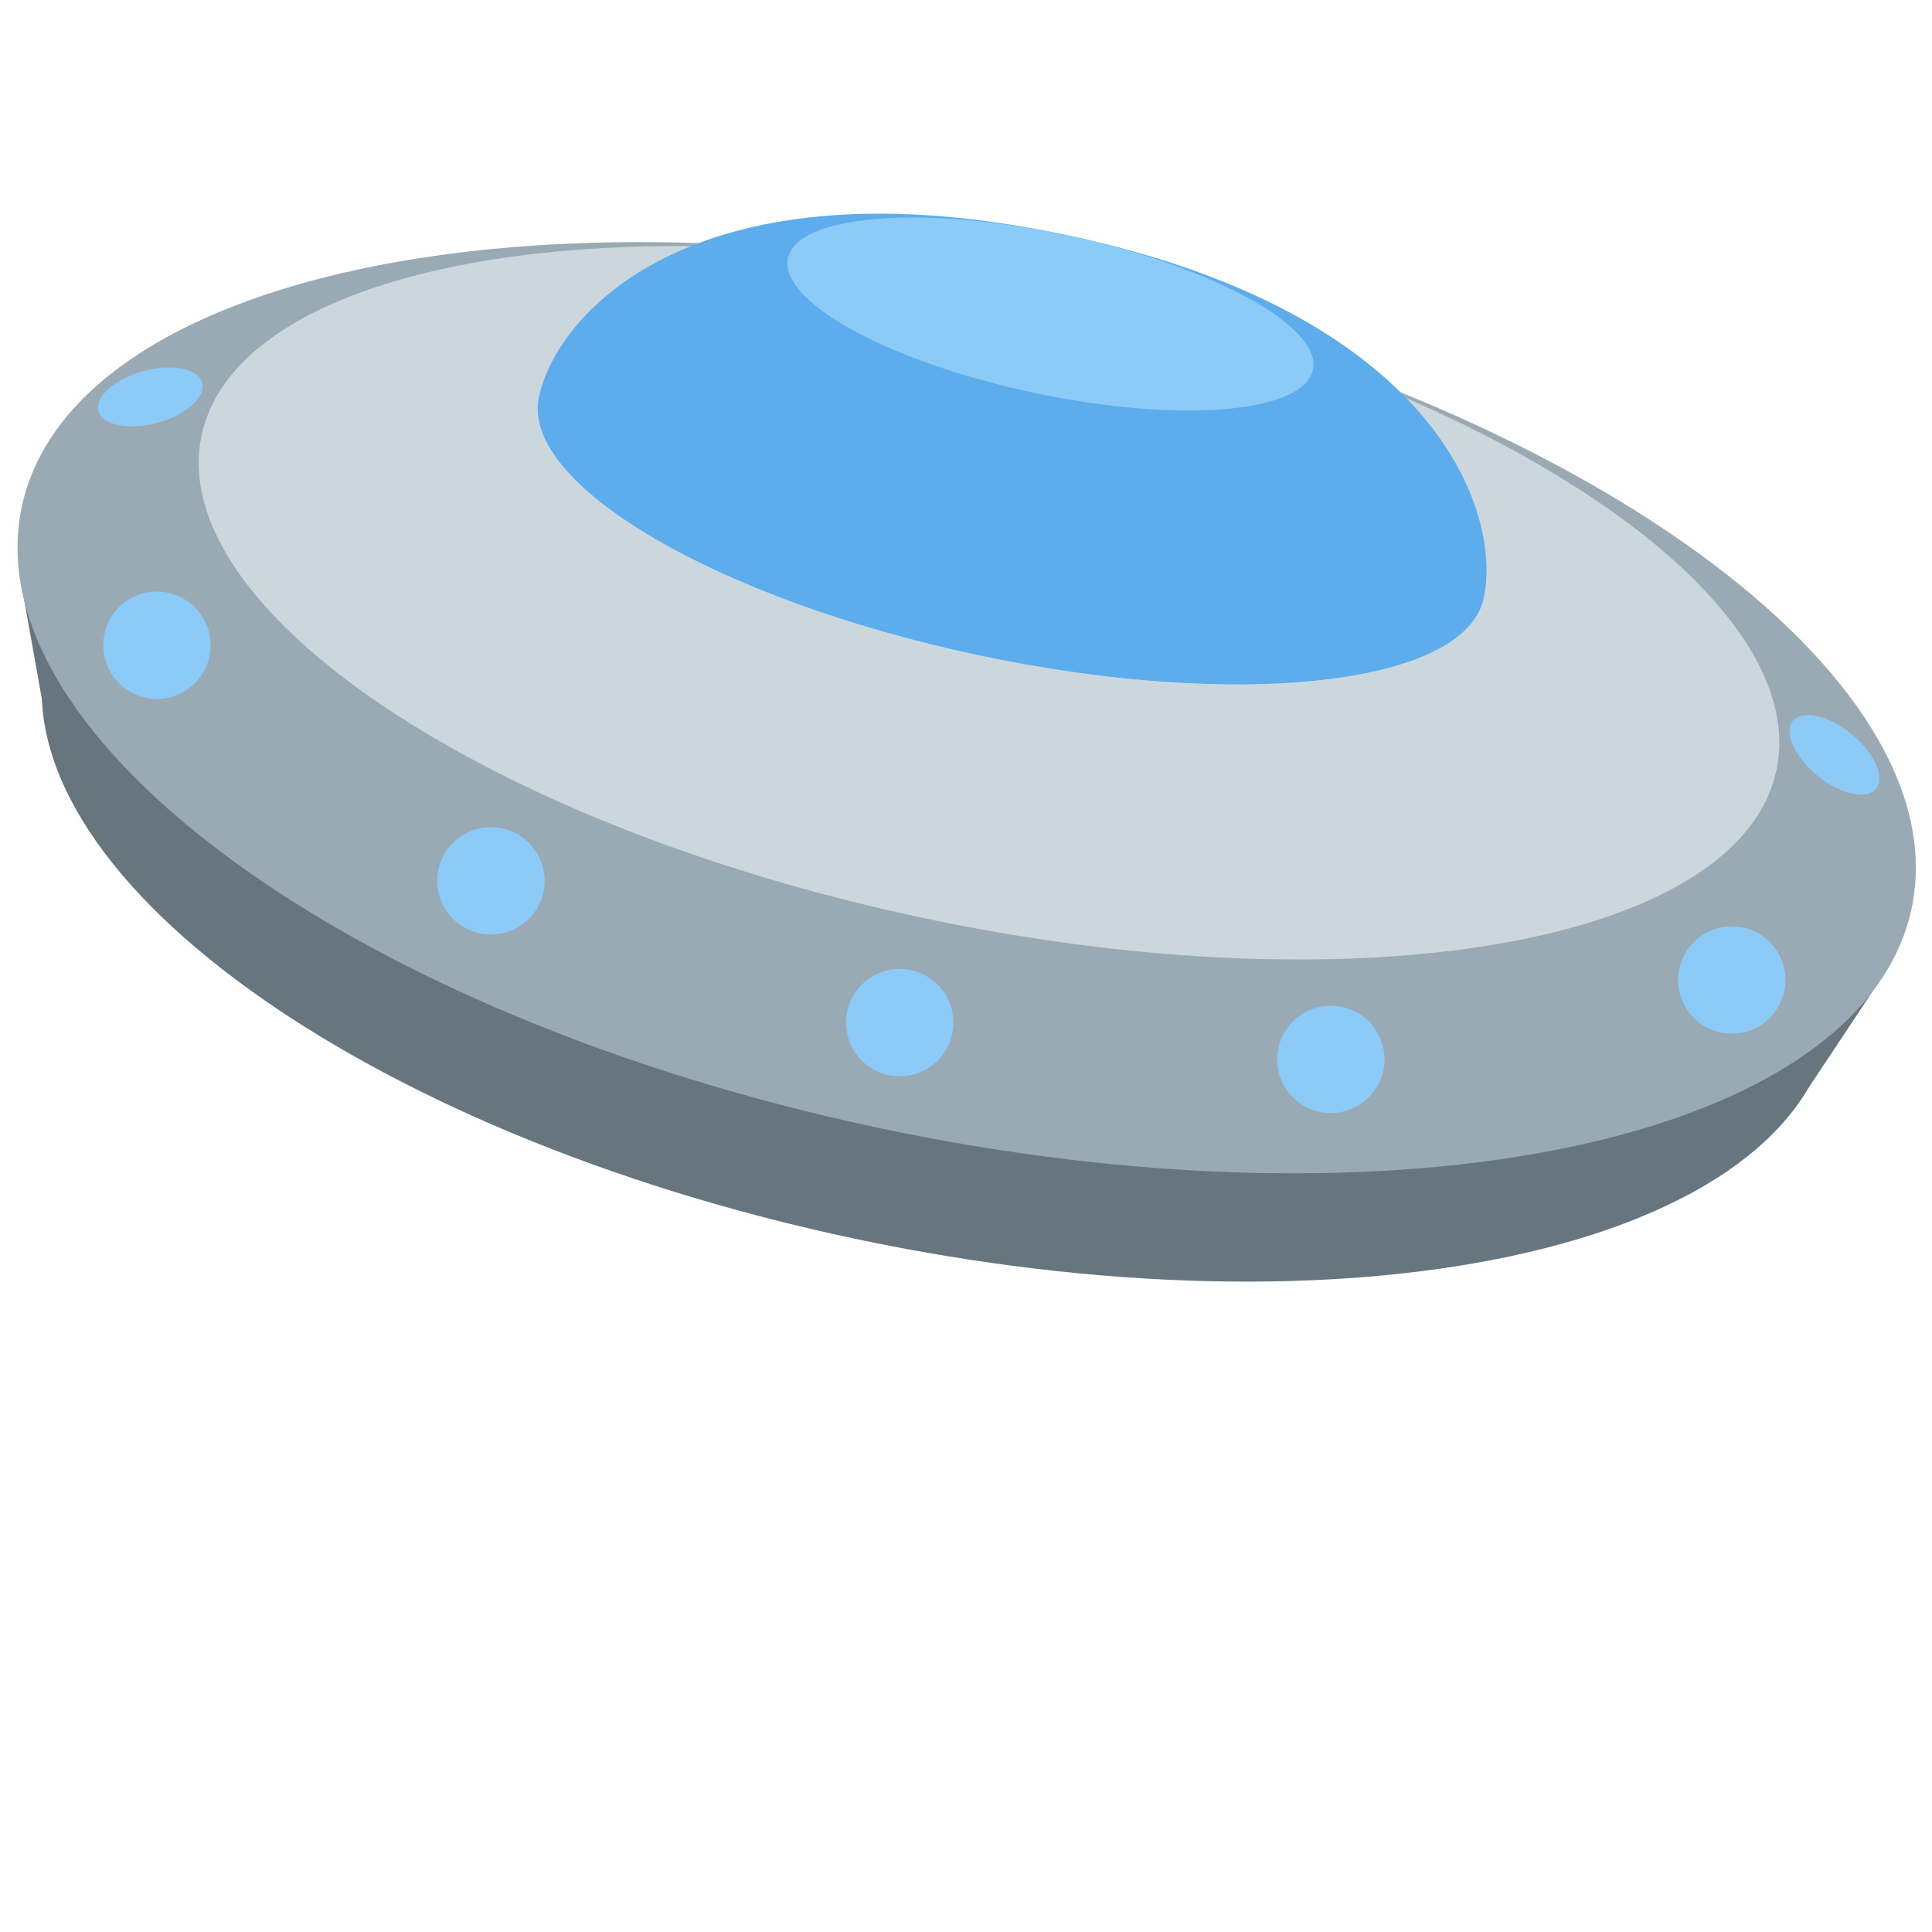
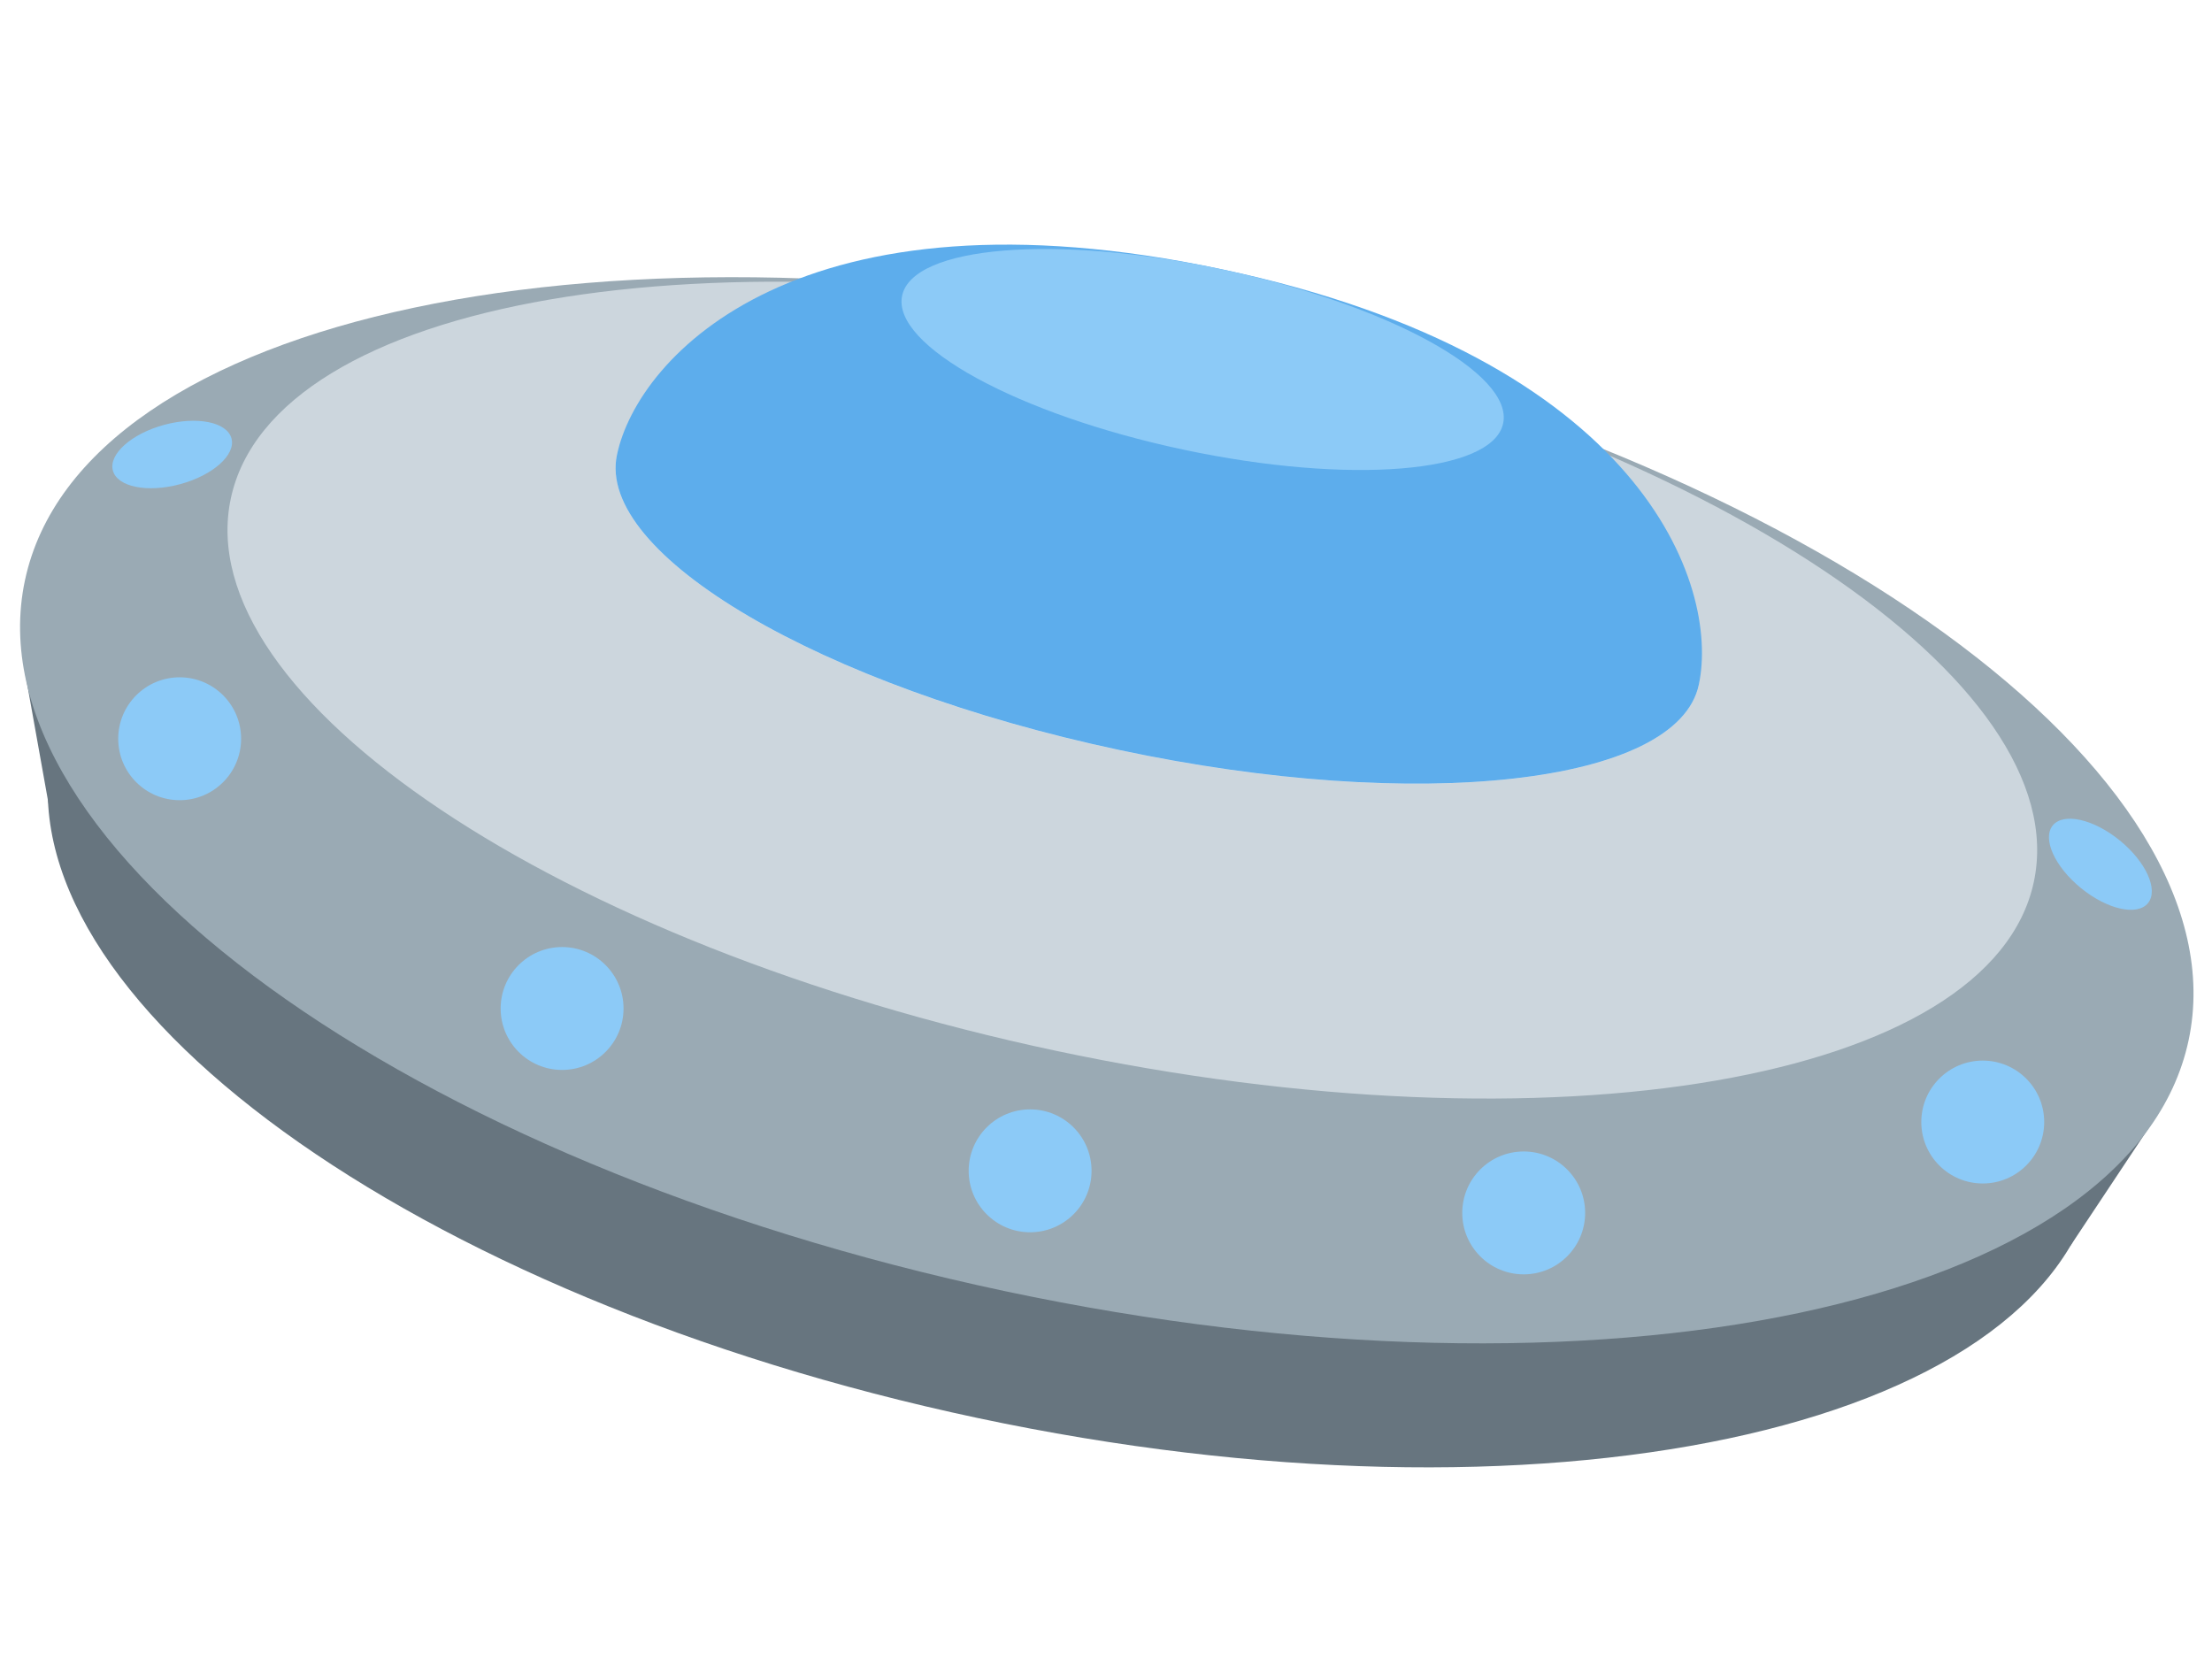
- <svg xmlns="http://www.w3.org/2000/svg" viewBox="0 0 36 36">
+ <svg xmlns="http://www.w3.org/2000/svg" viewBox="0 0 36 27">
  <ellipse transform="rotate(-78 17.482 15.686)" fill="#67757F" cx="17.481" cy="15.685" rx="7.556" ry="17" />
  <path fill="#67757F" d="M.414 10.977l.414 2.315 32.866 6.986 1.412-2.126z" />
  <ellipse transform="rotate(-78 18.013 13.186)" fill="#9AAAB4" cx="18.012" cy="13.186" rx="8" ry="18" />
  <ellipse transform="rotate(-78 18.43 11.23)" fill="#CCD6DD" cx="18.428" cy="11.229" rx="6" ry="15" />
  <ellipse transform="rotate(-78 18.845 9.274)" fill="#E1E8ED" cx="18.844" cy="9.273" rx="3" ry="9" />
  <path fill="#5DADEC" d="M10.041 7.402c.344-1.621 2.996-4.475 9.843-3.02s8.108 5.141 7.764 6.762c-.344 1.621-4.565 2.097-9.427 1.063s-8.525-3.184-8.18-4.805z" />
  <circle fill="#8CCAF7" cx="16.765" cy="19.055" r="1" />
  <circle fill="#8CCAF7" cx="24.798" cy="19.74" r="1" />
  <circle fill="#8CCAF7" cx="32.269" cy="18.261" r="1" />
  <ellipse transform="rotate(-50.811 34.182 14.066)" fill="#8CCAF7" cx="34.183" cy="14.067" rx=".5" ry="1" />
  <ellipse transform="rotate(-15.188 2.802 7.396)" fill="#8CCAF7" cx="2.802" cy="7.397" rx="1" ry=".5" />
  <circle fill="#8CCAF7" cx="2.924" cy="12.023" r="1" />
  <circle fill="#8CCAF7" cx="9.148" cy="16.413" r="1" />
  <ellipse transform="rotate(-78 19.573 5.85)" fill="#8CCAF7" cx="19.572" cy="5.85" rx="1.5" ry="5" />
</svg>
